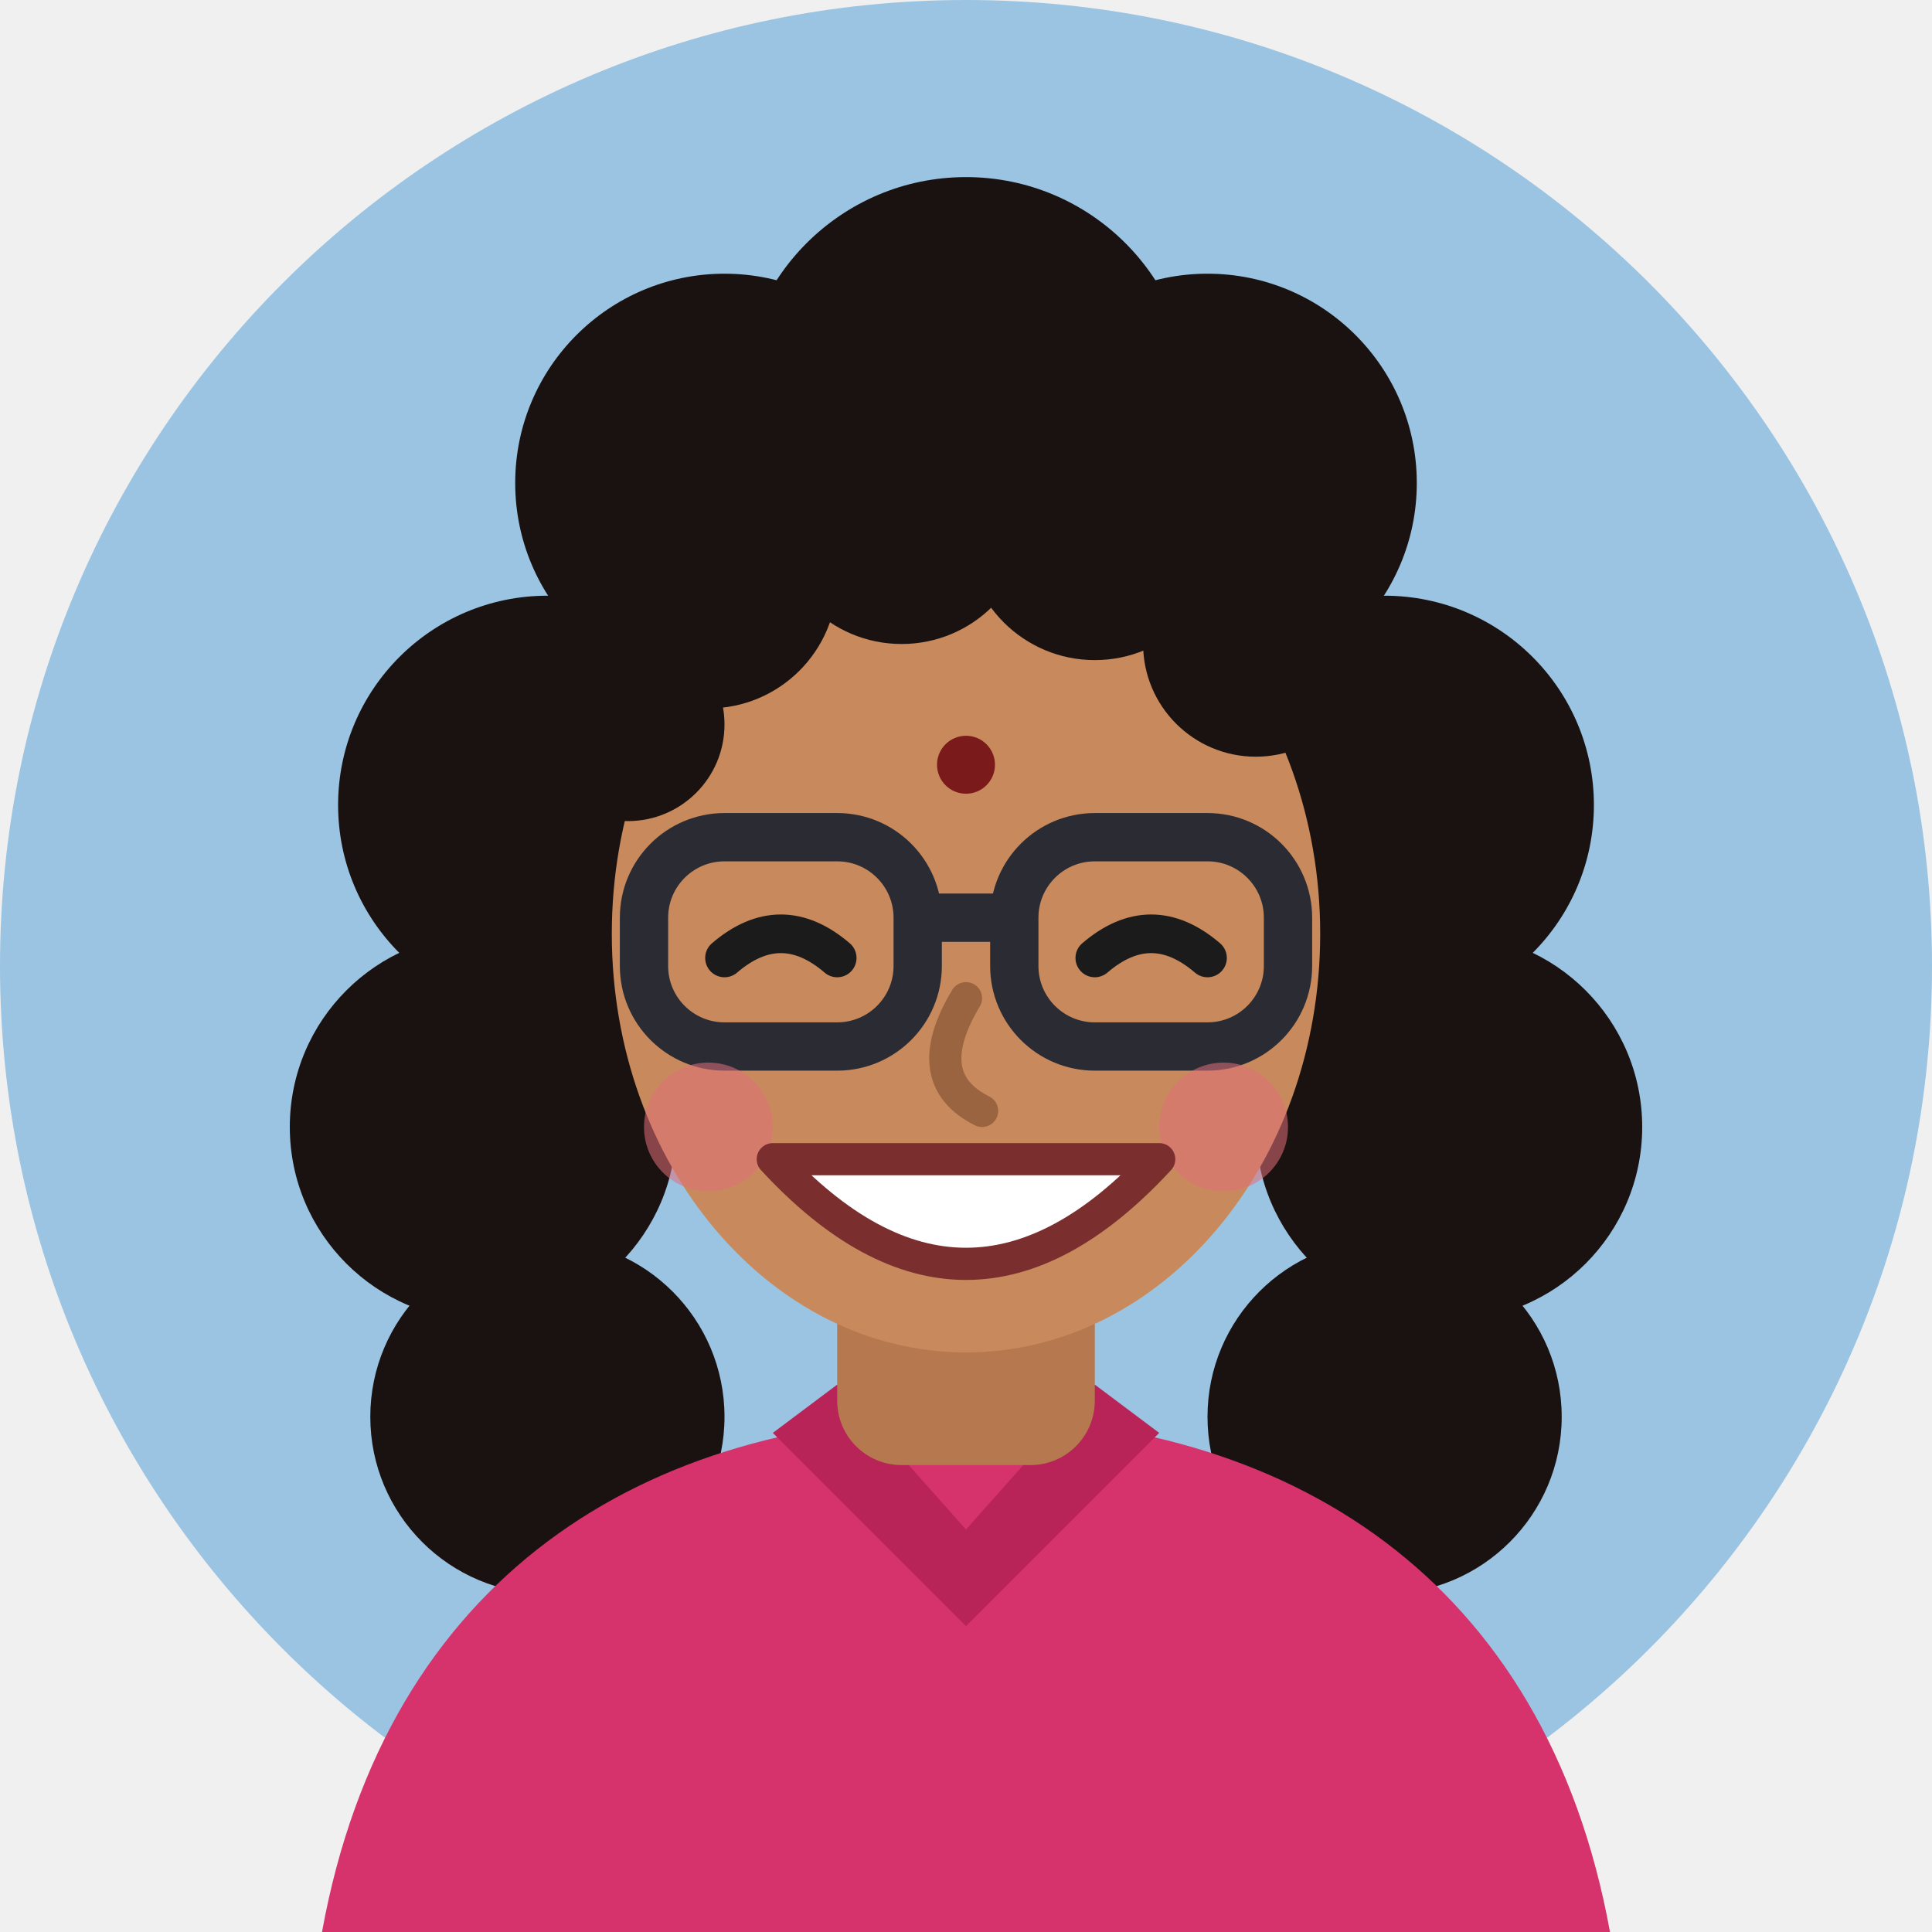
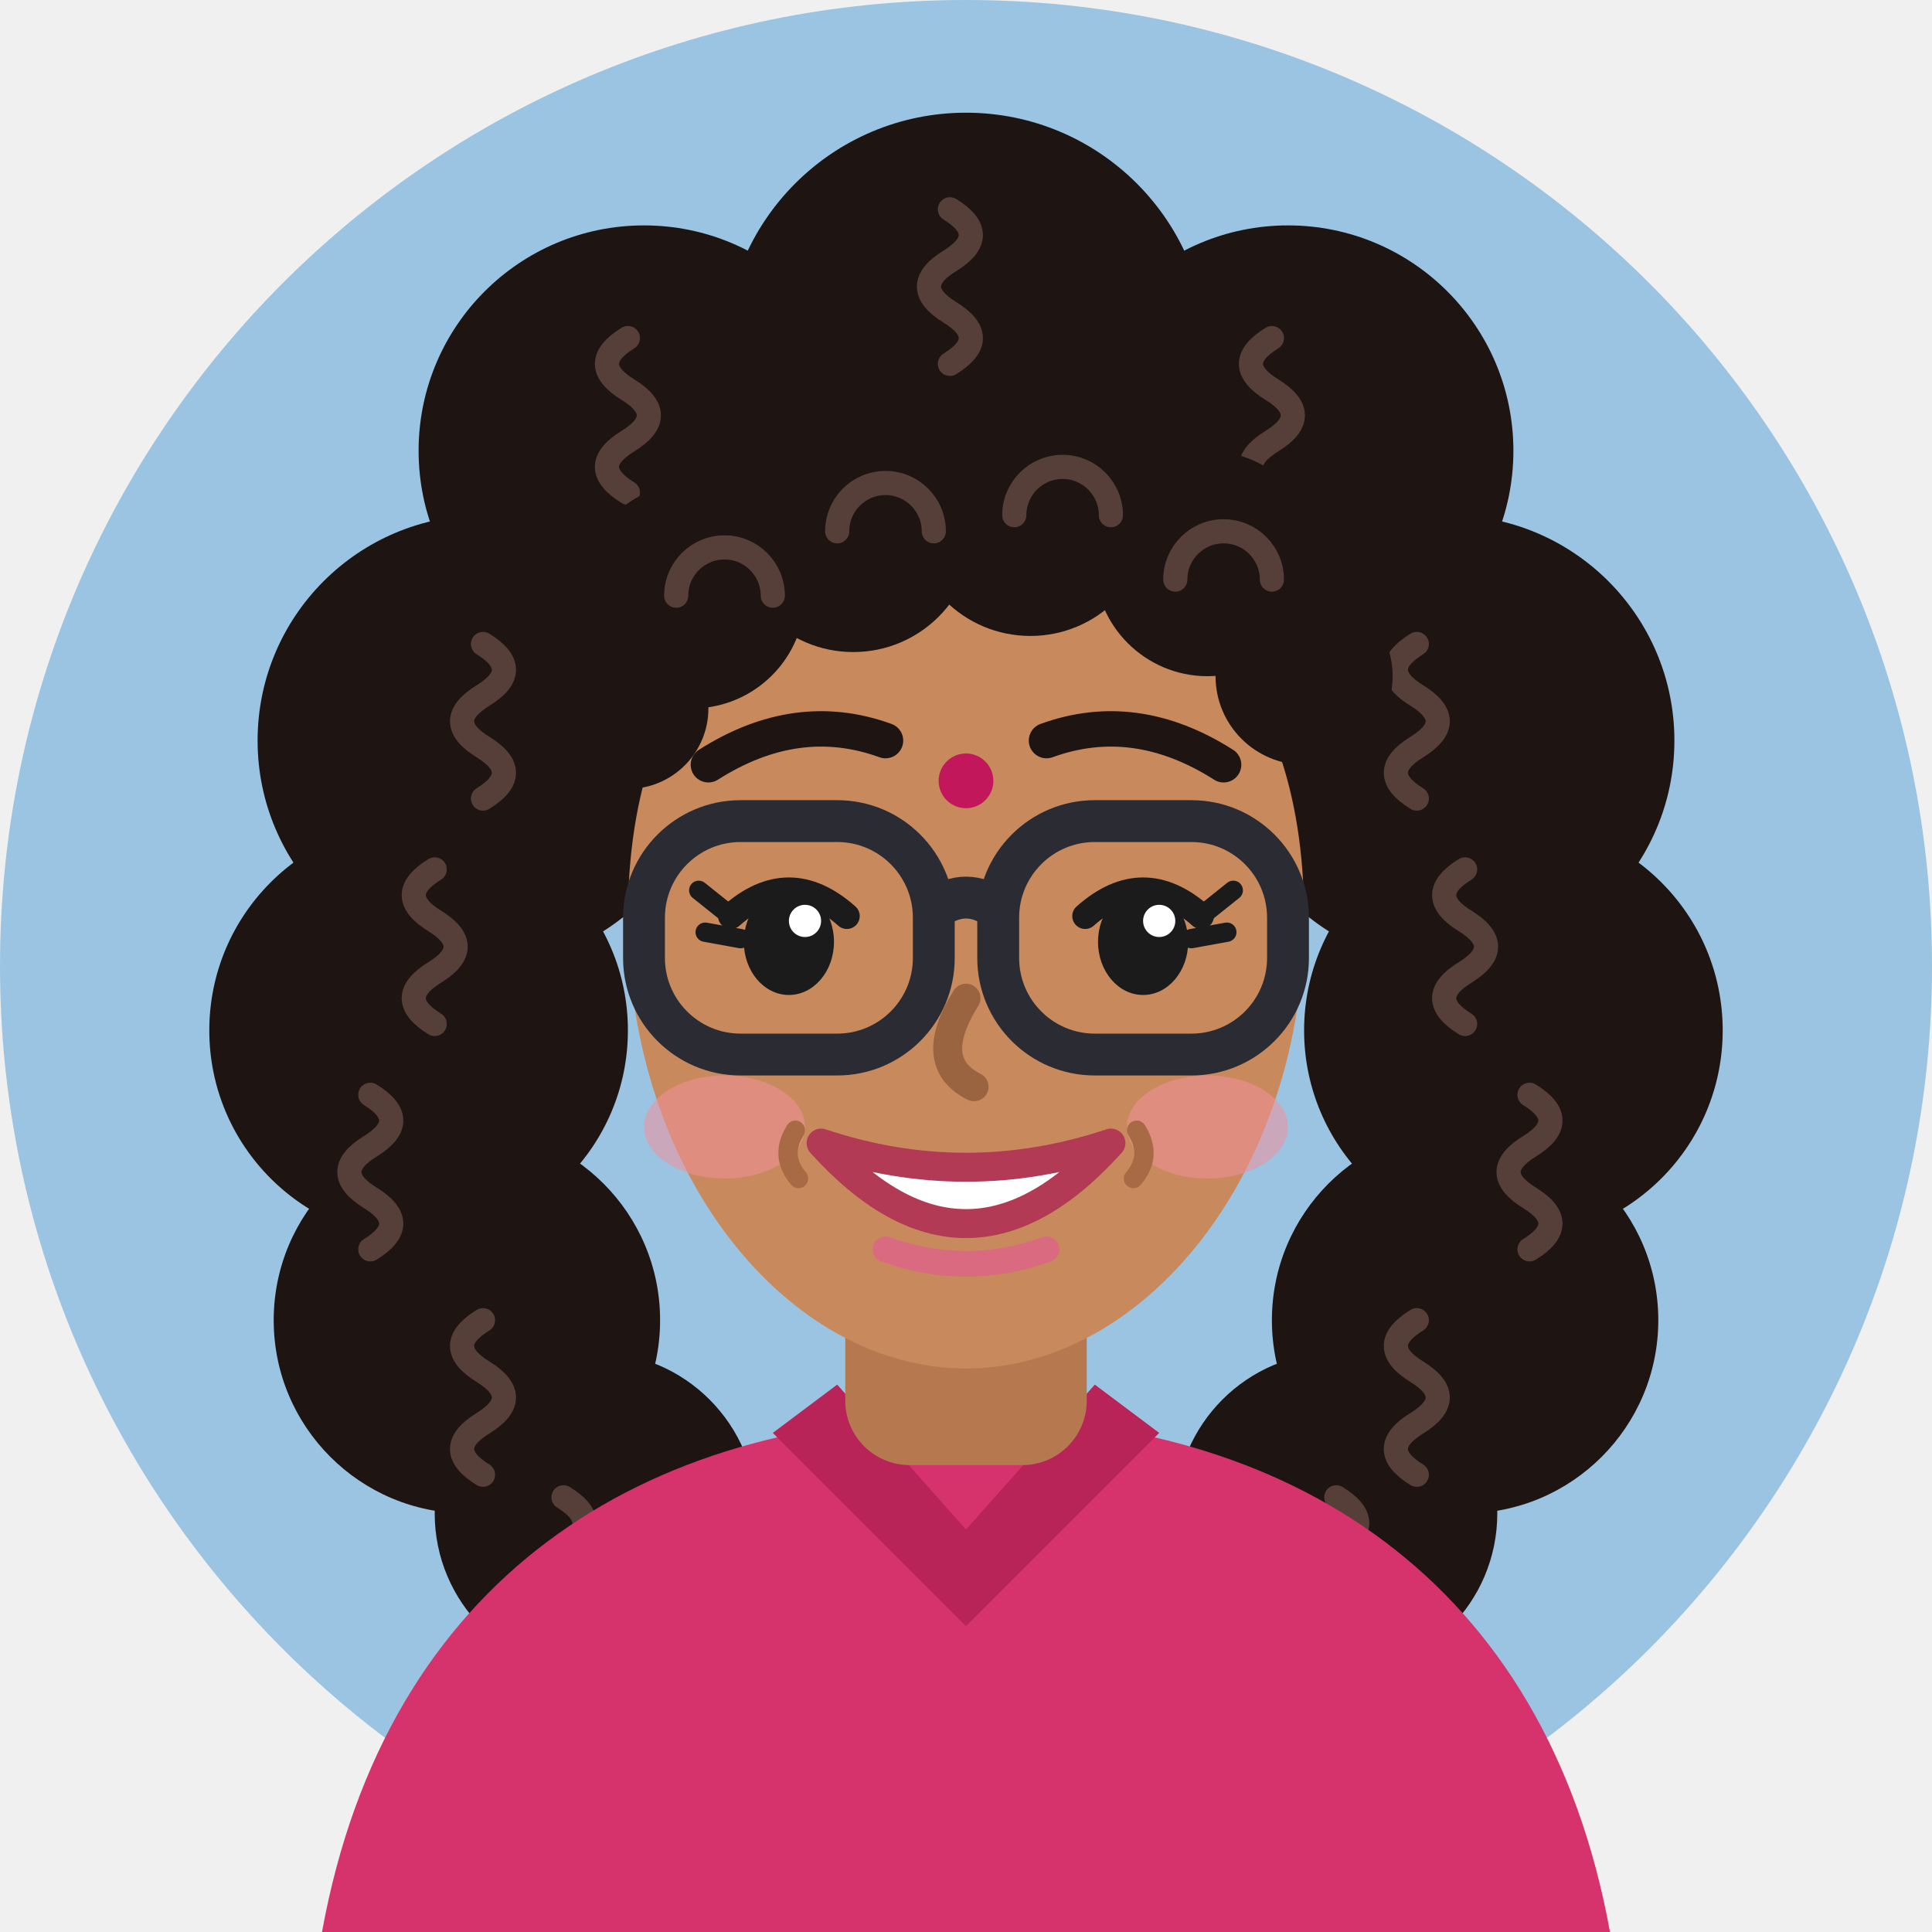
<svg xmlns="http://www.w3.org/2000/svg" viewBox="0 0 120 120">
  <circle cx="60" cy="60" r="60" fill="#9BC4E2" />
-   <g fill="#1A1210">
-     <circle cx="34" cy="50" r="13" />
-     <circle cx="86" cy="50" r="13" />
-     <circle cx="30" cy="70" r="12" />
-     <circle cx="90" cy="70" r="12" />
-     <circle cx="34" cy="88" r="11" />
-     <circle cx="86" cy="88" r="11" />
-     <circle cx="45" cy="30" r="13" />
-     <circle cx="60" cy="25" r="14" />
-     <circle cx="75" cy="30" r="13" />
+   <g fill="#1E1412">
+     <circle cx="30" cy="46" r="14" />
+     <circle cx="26" cy="64" r="13" />
+     <circle cx="29" cy="82" r="12" />
+     <circle cx="37" cy="94" r="10" />
+     <circle cx="90" cy="46" r="14" />
+     <circle cx="94" cy="64" r="13" />
+     <circle cx="91" cy="82" r="12" />
+     <circle cx="83" cy="94" r="10" />
+     <circle cx="40" cy="28" r="14" />
+     <circle cx="60" cy="22" r="15" />
+     <circle cx="80" cy="28" r="14" />
  </g>
+   <path d="M27.0 54.0q-2.6 1.6 0 3.2q2.6 1.6 0 3.2q-2.6 1.6 0 3.2M23.0 68.0q2.6 1.6 0 3.2q-2.6 1.6 0 3.2q2.6 1.6 0 3.2M30.0 82.0q-2.6 1.6 0 3.2q2.6 1.6 0 3.2q-2.6 1.6 0 3.2M35.0 93.0q2.6 1.6 0 3.2q-2.6 1.6 0 3.2q2.6 1.6 0 3.2M91.0 54.0q-2.6 1.6 0 3.2q2.6 1.6 0 3.2q-2.6 1.6 0 3.2M95.0 68.0q2.6 1.6 0 3.2q-2.6 1.6 0 3.2q2.6 1.6 0 3.2M88.0 82.0q-2.6 1.6 0 3.2q2.6 1.6 0 3.2q-2.6 1.6 0 3.2M83.0 93.0q2.6 1.6 0 3.2q-2.6 1.6 0 3.2q2.6 1.6 0 3.2M39.0 21.0q-2.6 1.6 0 3.2q2.6 1.6 0 3.2q-2.6 1.6 0 3.2M59.0 13.0q2.6 1.6 0 3.2q-2.6 1.6 0 3.2q2.6 1.6 0 3.2M79.0 21.0q-2.6 1.6 0 3.2q2.6 1.6 0 3.2q-2.6 1.6 0 3.2M30.0 40.0q2.6 1.6 0 3.2q-2.6 1.6 0 3.2q2.6 1.6 0 3.2M88.0 40.0q-2.6 1.6 0 3.2q2.6 1.6 0 3.2q-2.6 1.6 0 3.2" fill="none" stroke="#5C443D" stroke-width="1.5" stroke-linecap="round" stroke-linejoin="round" opacity=".9" />
  <path d="M20 120c4-22 20-32 40-32s36 10 40 32z" fill="#D6336C" />
  <path d="M48 89l12 12 12-12-4-3-8 9-8-9z" fill="#B82457" />
-   <rect x="52" y="76" width="16" height="15" rx="4" fill="#B5784F" />
-   <ellipse cx="60" cy="58" rx="22" ry="26" fill="#C88A5C" />
-   <g fill="#1A1210">
-     <circle cx="44" cy="36" r="8" />
-     <circle cx="56" cy="32" r="8" />
-     <circle cx="68" cy="33" r="8" />
-     <circle cx="78" cy="40" r="7" />
-     <circle cx="39" cy="45" r="6" />
+   <rect x="52.5" y="77" width="15" height="14" rx="4" fill="#B5784F" />
+   <path d="M39 57C39 41 48 34 60 34S81 41 81 57C81 73 71 85 60 85S39 73 39 57Z" fill="#C88A5C" />
+   <g fill="#1E1412">
+     <circle cx="43" cy="37" r="7" />
+     <circle cx="53" cy="33" r="7.5" />
+     <circle cx="64" cy="32" r="7.5" />
+     <circle cx="75" cy="35" r="7" />
+     <circle cx="81" cy="42" r="5.5" />
+     <circle cx="39" cy="44" r="5" />
  </g>
-   <g fill="none" stroke="#2B2B33" stroke-width="3">
-     <rect x="40" y="52" width="17" height="13" rx="5" />
-     <rect x="63" y="52" width="17" height="13" rx="5" />
-     <path d="M57 57h6" />
+   <path d="M42.0 37.0a3 3 0 0 1 6 0M52.0 33.0a3 3 0 0 1 6 0M63.0 32.0a3 3 0 0 1 6 0M73.0 36.0a3 3 0 0 1 6 0" fill="none" stroke="#5C443D" stroke-width="1.5" stroke-linecap="round" stroke-linejoin="round" opacity=".9" />
+   <path d="M44 47.5q5.5-3.5 11-1.5M65 46q5.5-2 11 1.5" stroke="#1E1412" stroke-width="2.2" fill="none" stroke-linecap="round" />
+   <path d="M45.4 56.9q3.6-3.2 7.2 0" stroke="#1B1B1B" stroke-width="1.6" fill="none" stroke-linecap="round" />
+   <ellipse cx="49" cy="58.5" rx="2.8" ry="3.3" fill="#1B1B1B" />
+   <circle cx="50" cy="57.2" r="1" fill="#fff" />
+   <path d="M45.4 56.9l-2 -1.6M46.0 58.3l-2.2 -0.4" stroke="#1B1B1B" stroke-width="1.2" stroke-linecap="round" />
+   <path d="M67.4 56.9q3.6-3.2 7.2 0" stroke="#1B1B1B" stroke-width="1.6" fill="none" stroke-linecap="round" />
+   <ellipse cx="71" cy="58.5" rx="2.8" ry="3.3" fill="#1B1B1B" />
+   <circle cx="72" cy="57.2" r="1" fill="#fff" />
+   <path d="M74.6 56.9l2 -1.6M74.0 58.3l2.2 -0.4" stroke="#1B1B1B" stroke-width="1.2" stroke-linecap="round" />
+   <g fill="none" stroke="#2B2B33" stroke-width="2.6">
+     <rect x="40" y="51" width="18" height="14.5" rx="6" />
+     <rect x="62" y="51" width="18" height="14.5" rx="6" />
+     <path d="M58 56.5q2-1.5 4 0" />
  </g>
-   <path d="M45 59.5q3.5-3 7 0M68 59.5q3.5-3 7 0" stroke="#1B1B1B" stroke-width="2.4" fill="none" stroke-linecap="round" />
-   <circle cx="60" cy="47.5" r="1.8" fill="#7A1A1A" />
-   <circle cx="44" cy="70" r="4" fill="#E0707A" opacity=".55" />
-   <circle cx="76" cy="70" r="4" fill="#E0707A" opacity=".55" />
-   <path d="M60 62q-3 5 1 7" stroke="#9A6440" stroke-width="2" fill="none" stroke-linecap="round" />
-   <path d="M48 72q12 13 24 0z" fill="#fff" stroke="#7A2E2E" stroke-width="2" stroke-linejoin="round" />
+   <circle cx="60" cy="48.5" r="1.7" fill="#C2185B" />
+   <ellipse cx="45" cy="70" rx="5" ry="3.2" fill="#F2909B" opacity=".55" />
+   <ellipse cx="75" cy="70" rx="5" ry="3.2" fill="#F2909B" opacity=".55" />
+   <path d="M60 62q-2.5 4 .5 5.5" stroke="#9A6440" stroke-width="1.8" fill="none" stroke-linecap="round" />
+   <path d="M51 71Q60 81 69 71Q60 74 51 71Z" fill="#fff" stroke="#B23A55" stroke-width="1.8" stroke-linejoin="round" />
+   <path d="M55 77.6q5 1.8 10 0" stroke="#D96A80" stroke-width="1.6" fill="none" stroke-linecap="round" />
+   <path d="M49.4 70.2q-1 1.6.2 3M70.6 70.2q1 1.6-.2 3" stroke="#A86A45" stroke-width="1.2" fill="none" stroke-linecap="round" />
</svg>
